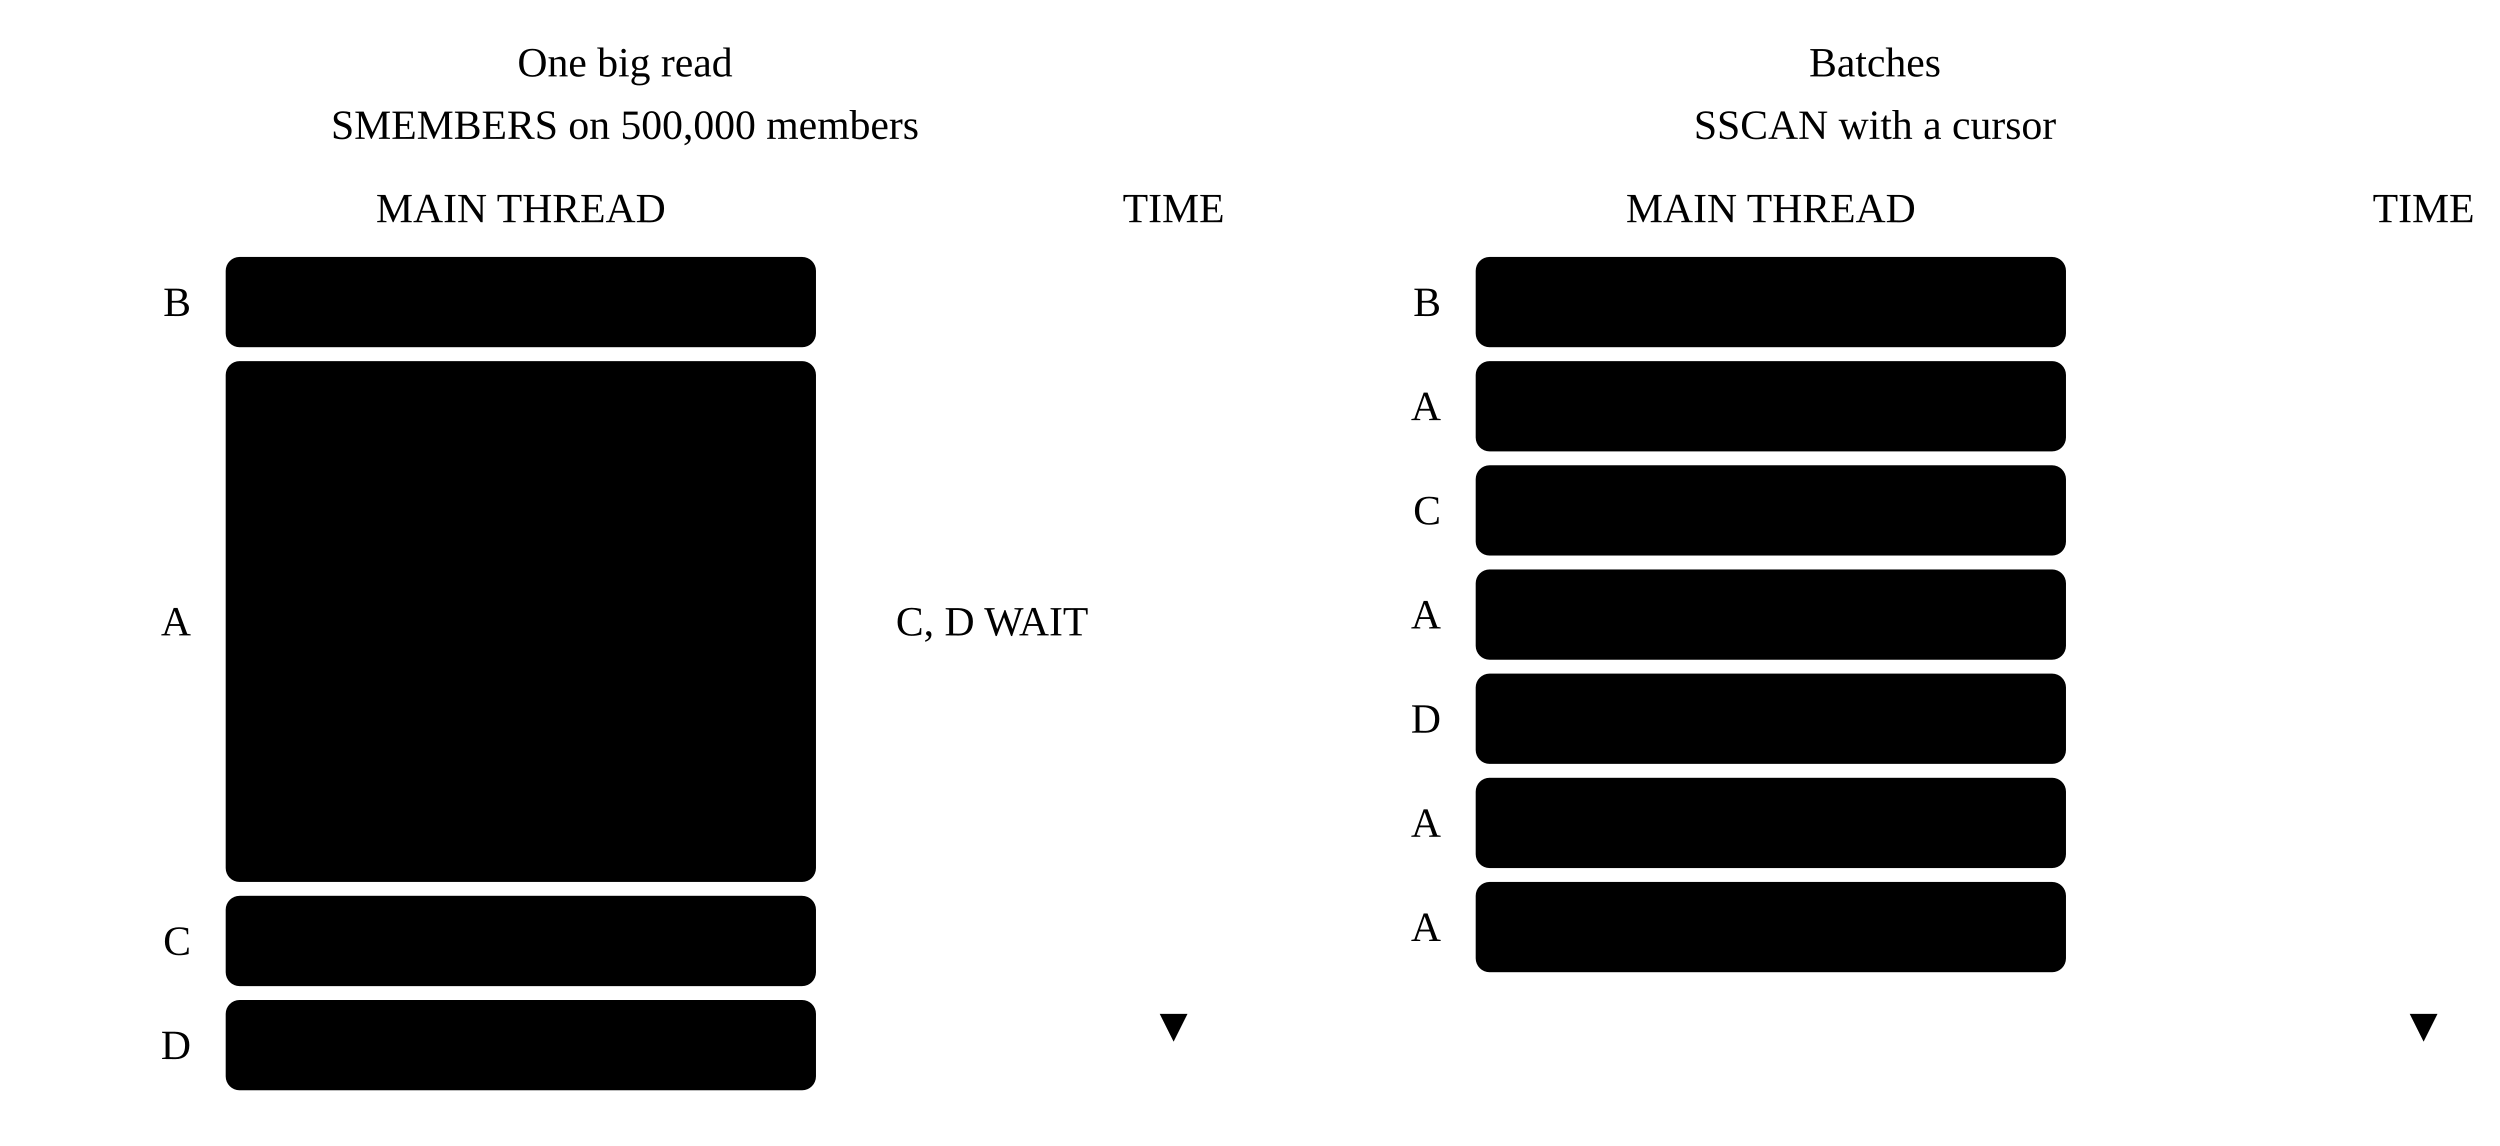
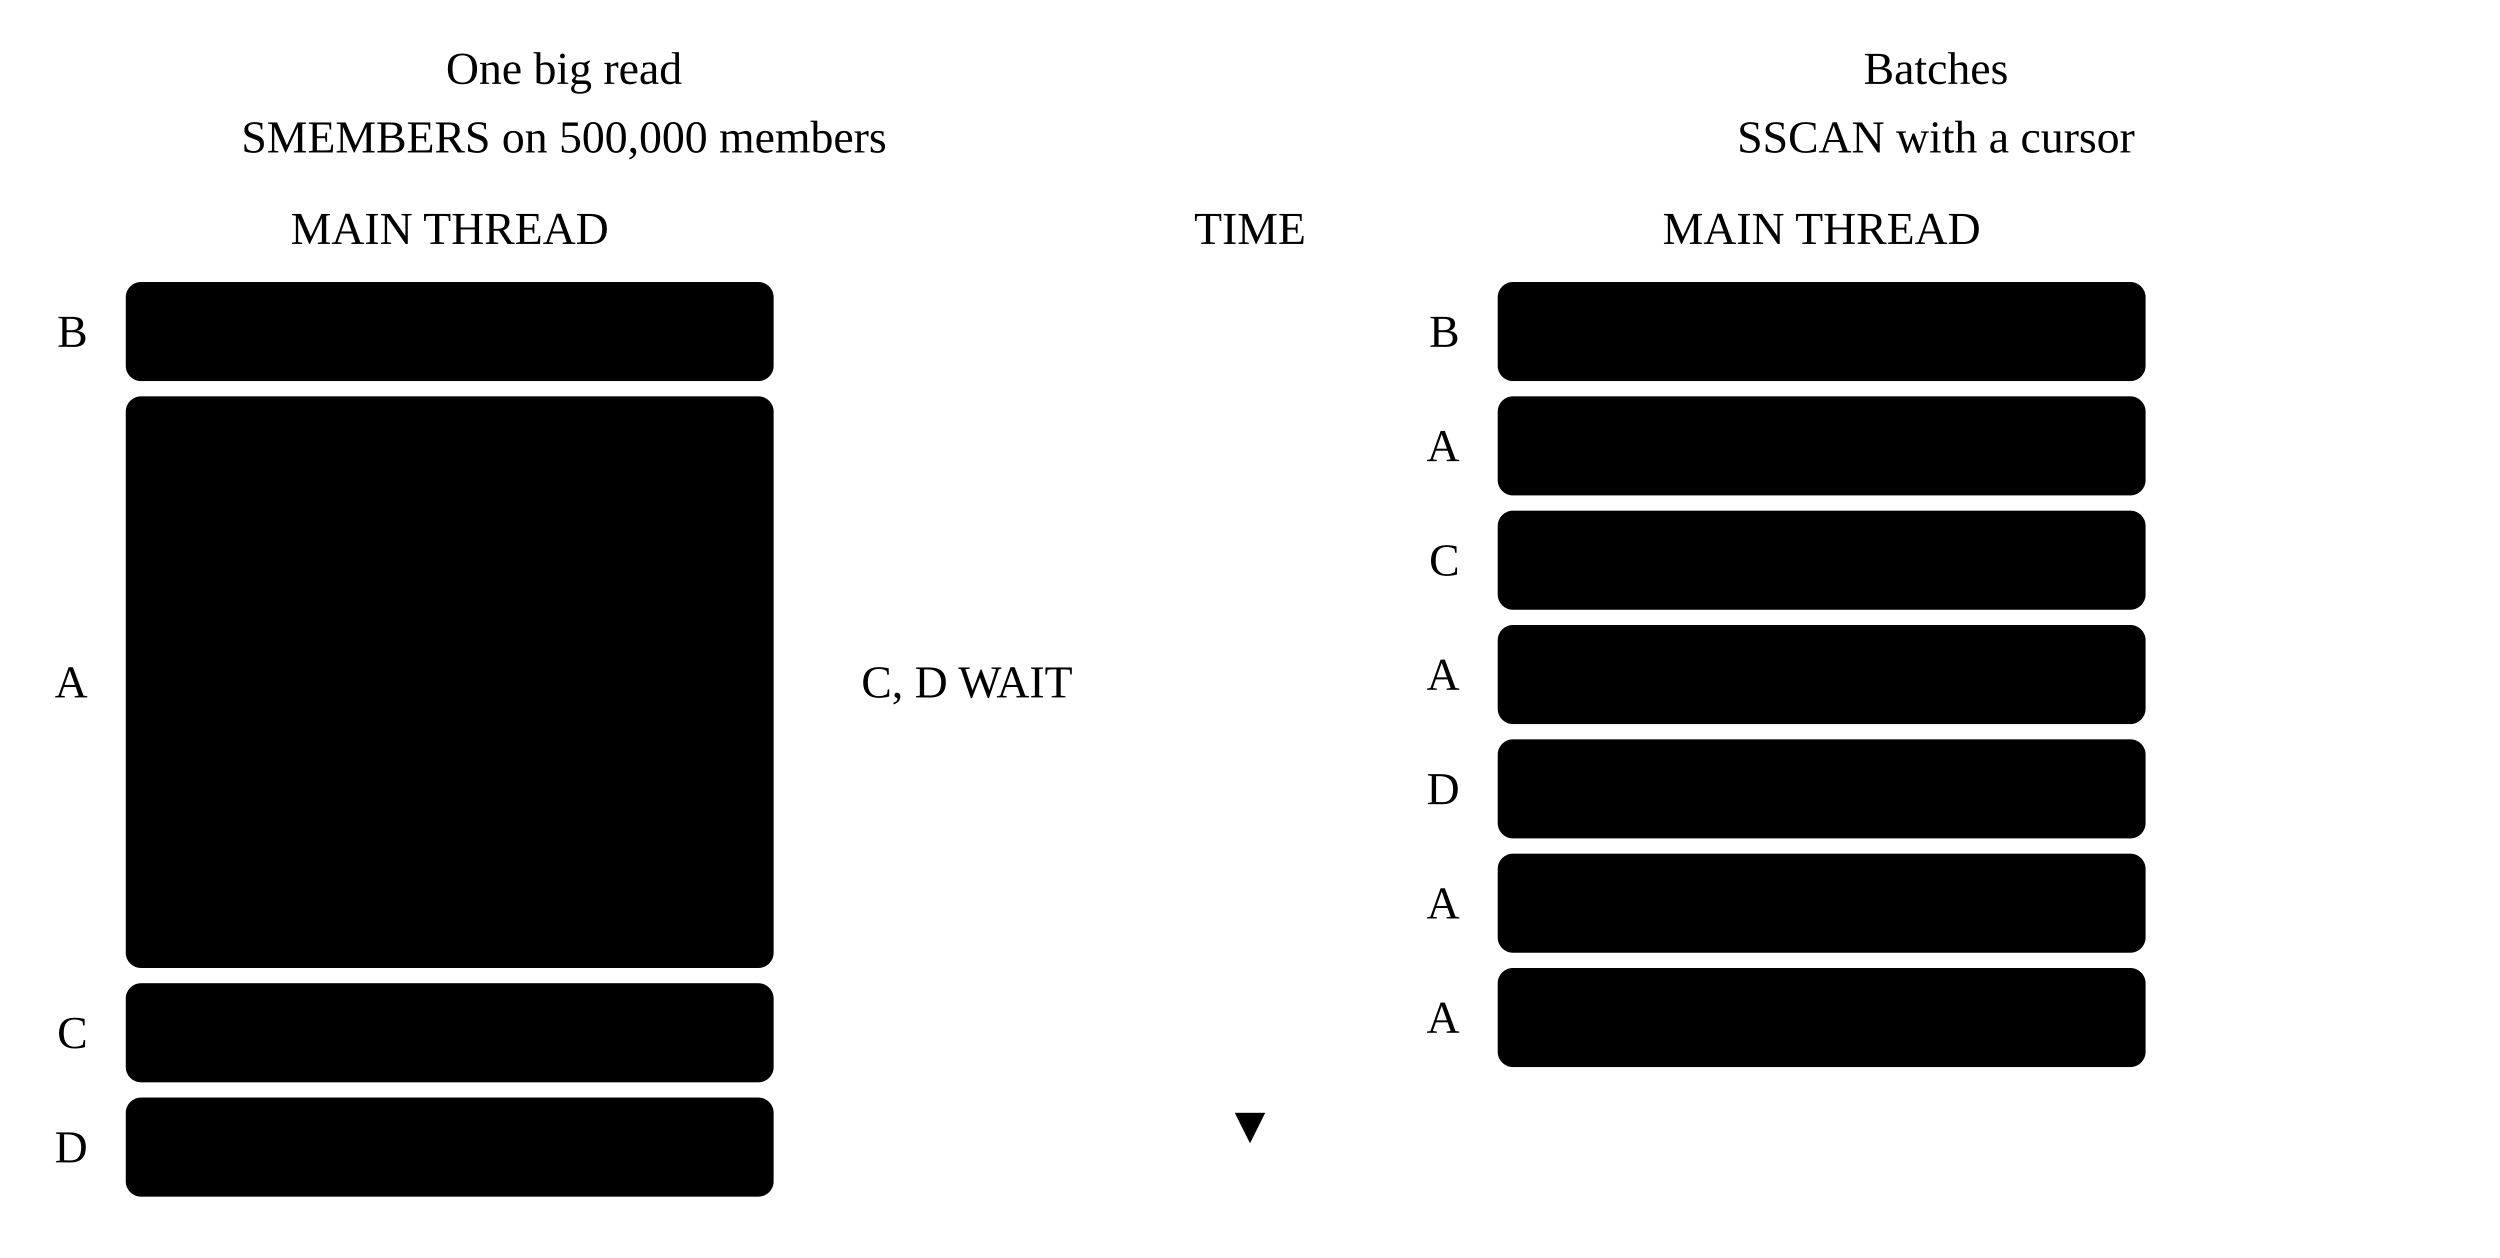
- <svg xmlns="http://www.w3.org/2000/svg" class="diagram-svg" viewBox="0 0 720 330" role="img" aria-labelledby="redis-slow-command-title redis-slow-command-desc">
+ <svg xmlns="http://www.w3.org/2000/svg" class="diagram-svg" viewBox="0 0 656 330" role="img" aria-labelledby="redis-slow-command-title redis-slow-command-desc">
  <defs>
    <marker id="redis-slow-command-head" viewBox="0 0 8 8" refX="8" refY="4" markerWidth="8" markerHeight="8" markerUnits="userSpaceOnUse" orient="auto">
      <path class="dg-head" d="M0,0 L8,4 L0,8 z" />
    </marker>
    <marker id="redis-slow-command-head-accent" viewBox="0 0 8 8" refX="8" refY="4" markerWidth="8" markerHeight="8" markerUnits="userSpaceOnUse" orient="auto">
      <path class="dg-head-accent" d="M0,0 L8,4 L0,8 z" />
    </marker>
  </defs>
-   <text class="dg-name" x="180.0" y="22" text-anchor="middle">One big read</text>
-   <text class="dg-sub" x="180.0" y="40" text-anchor="middle">SMEMBERS on 500,000 members</text>
-   <text class="dg-mono dg-muted-text" x="150" y="64" text-anchor="middle">MAIN THREAD</text>
-   <rect class="dg-box" x="65.0" y="74" width="170" height="26" rx="4" />
-   <text class="dg-code" x="150" y="91.0" text-anchor="middle">GET</text>
-   <text class="dg-mono dg-muted-text" x="55.0" y="91.0" text-anchor="end">B</text>
-   <rect class="dg-box-accent" x="65.0" y="104" width="170" height="150" rx="4" />
-   <text class="dg-code" x="150" y="183.0" text-anchor="middle">SMEMBERS viewers:42</text>
-   <text class="dg-mono dg-muted-text" x="55.0" y="183.0" text-anchor="end">A</text>
-   <rect class="dg-box" x="65.0" y="258" width="170" height="26" rx="4" />
-   <text class="dg-code" x="150" y="275.0" text-anchor="middle">GET</text>
-   <text class="dg-mono dg-muted-text" x="55.0" y="275.0" text-anchor="end">C</text>
-   <rect class="dg-box" x="65.0" y="288" width="170" height="26" rx="4" />
-   <text class="dg-code" x="150" y="305.0" text-anchor="middle">INCR</text>
-   <text class="dg-mono dg-muted-text" x="55.0" y="305.0" text-anchor="end">D</text>
-   <path class="dg-bracket-accent" d="M244 104 H250 V254 H244" fill="none" />
-   <text class="dg-mono dg-accent-text" x="258" y="183.0" text-anchor="start">C, D WAIT</text>
-   <text class="dg-mono dg-muted-text" x="338" y="64" text-anchor="middle">TIME</text>
-   <path class="dg-arrow" d="M338 74 V300" marker-end="url(#redis-slow-command-head)" />
-   <text class="dg-mono dg-muted-text" x="698" y="64" text-anchor="middle">TIME</text>
-   <path class="dg-arrow" d="M698 74 V300" marker-end="url(#redis-slow-command-head)" />
-   <text class="dg-name" x="540.0" y="22" text-anchor="middle">Batches</text>
-   <text class="dg-sub" x="540.0" y="40" text-anchor="middle">SSCAN with a cursor</text>
-   <text class="dg-mono dg-muted-text" x="510" y="64" text-anchor="middle">MAIN THREAD</text>
-   <rect class="dg-box" x="425.0" y="74" width="170" height="26" rx="4" />
-   <text class="dg-code" x="510" y="91.0" text-anchor="middle">GET</text>
-   <text class="dg-mono dg-muted-text" x="415.0" y="91.0" text-anchor="end">B</text>
-   <rect class="dg-box-accent" x="425.0" y="104" width="170" height="26" rx="4" />
-   <text class="dg-code" x="510" y="121.0" text-anchor="middle">SSCAN viewers:42</text>
-   <text class="dg-mono dg-muted-text" x="415.0" y="121.0" text-anchor="end">A</text>
-   <rect class="dg-box" x="425.0" y="134" width="170" height="26" rx="4" />
-   <text class="dg-code" x="510" y="151.0" text-anchor="middle">GET</text>
-   <text class="dg-mono dg-muted-text" x="415.0" y="151.0" text-anchor="end">C</text>
-   <rect class="dg-box-accent" x="425.0" y="164" width="170" height="26" rx="4" />
-   <text class="dg-code" x="510" y="181.0" text-anchor="middle">SSCAN viewers:42</text>
-   <text class="dg-mono dg-muted-text" x="415.0" y="181.0" text-anchor="end">A</text>
-   <rect class="dg-box" x="425.0" y="194" width="170" height="26" rx="4" />
-   <text class="dg-code" x="510" y="211.0" text-anchor="middle">INCR</text>
-   <text class="dg-mono dg-muted-text" x="415.0" y="211.0" text-anchor="end">D</text>
-   <rect class="dg-box-accent" x="425.0" y="224" width="170" height="26" rx="4" />
-   <text class="dg-code" x="510" y="241.0" text-anchor="middle">SSCAN viewers:42</text>
-   <text class="dg-mono dg-muted-text" x="415.0" y="241.0" text-anchor="end">A</text>
-   <rect class="dg-box-accent" x="425.0" y="254" width="170" height="26" rx="4" />
-   <text class="dg-code" x="510" y="271.0" text-anchor="middle">…</text>
-   <text class="dg-mono dg-muted-text" x="415.0" y="271.0" text-anchor="end">A</text>
-   <line class="dg-rule" x1="360" y1="8" x2="360" y2="322" />
+   <g transform="translate(-32 0)">
+     <text class="dg-name" x="180.0" y="22" text-anchor="middle">One big read</text>
+     <text class="dg-sub" x="180.0" y="40" text-anchor="middle">SMEMBERS on 500,000 members</text>
+     <text class="dg-mono dg-muted-text" x="150" y="64" text-anchor="middle">MAIN THREAD</text>
+     <rect class="dg-box" x="65.0" y="74" width="170" height="26" rx="4" />
+     <text class="dg-code" x="150" y="91.0" text-anchor="middle">GET</text>
+     <text class="dg-mono dg-muted-text" x="55.0" y="91.0" text-anchor="end">B</text>
+     <rect class="dg-box-accent" x="65.0" y="104" width="170" height="150" rx="4" />
+     <text class="dg-code" x="150" y="183.0" text-anchor="middle">SMEMBERS viewers:42</text>
+     <text class="dg-mono dg-muted-text" x="55.0" y="183.0" text-anchor="end">A</text>
+     <rect class="dg-box" x="65.0" y="258" width="170" height="26" rx="4" />
+     <text class="dg-code" x="150" y="275.0" text-anchor="middle">GET</text>
+     <text class="dg-mono dg-muted-text" x="55.0" y="275.0" text-anchor="end">C</text>
+     <rect class="dg-box" x="65.0" y="288" width="170" height="26" rx="4" />
+     <text class="dg-code" x="150" y="305.0" text-anchor="middle">INCR</text>
+     <text class="dg-mono dg-muted-text" x="55.0" y="305.0" text-anchor="end">D</text>
+     <path class="dg-bracket-accent" d="M244 104 H250 V254 H244" fill="none" />
+     <text class="dg-mono dg-accent-text" x="258" y="183.0" text-anchor="start">C, D WAIT</text>
+     <text class="dg-mono dg-muted-text" x="360" y="64" text-anchor="middle">TIME</text>
+     <path class="dg-arrow" d="M360 74 V300" marker-end="url(#redis-slow-command-head)" />
+     <text class="dg-name" x="540.0" y="22" text-anchor="middle">Batches</text>
+     <text class="dg-sub" x="540.0" y="40" text-anchor="middle">SSCAN with a cursor</text>
+     <text class="dg-mono dg-muted-text" x="510" y="64" text-anchor="middle">MAIN THREAD</text>
+     <rect class="dg-box" x="425.0" y="74" width="170" height="26" rx="4" />
+     <text class="dg-code" x="510" y="91.0" text-anchor="middle">GET</text>
+     <text class="dg-mono dg-muted-text" x="415.0" y="91.0" text-anchor="end">B</text>
+     <rect class="dg-box-accent" x="425.0" y="104" width="170" height="26" rx="4" />
+     <text class="dg-code" x="510" y="121.0" text-anchor="middle">SSCAN viewers:42</text>
+     <text class="dg-mono dg-muted-text" x="415.0" y="121.0" text-anchor="end">A</text>
+     <rect class="dg-box" x="425.0" y="134" width="170" height="26" rx="4" />
+     <text class="dg-code" x="510" y="151.0" text-anchor="middle">GET</text>
+     <text class="dg-mono dg-muted-text" x="415.0" y="151.0" text-anchor="end">C</text>
+     <rect class="dg-box-accent" x="425.0" y="164" width="170" height="26" rx="4" />
+     <text class="dg-code" x="510" y="181.0" text-anchor="middle">SSCAN viewers:42</text>
+     <text class="dg-mono dg-muted-text" x="415.0" y="181.0" text-anchor="end">A</text>
+     <rect class="dg-box" x="425.0" y="194" width="170" height="26" rx="4" />
+     <text class="dg-code" x="510" y="211.0" text-anchor="middle">INCR</text>
+     <text class="dg-mono dg-muted-text" x="415.0" y="211.0" text-anchor="end">D</text>
+     <rect class="dg-box-accent" x="425.0" y="224" width="170" height="26" rx="4" />
+     <text class="dg-code" x="510" y="241.0" text-anchor="middle">SSCAN viewers:42</text>
+     <text class="dg-mono dg-muted-text" x="415.0" y="241.0" text-anchor="end">A</text>
+     <rect class="dg-box-accent" x="425.0" y="254" width="170" height="26" rx="4" />
+     <text class="dg-code" x="510" y="271.0" text-anchor="middle">…</text>
+     <text class="dg-mono dg-muted-text" x="415.0" y="271.0" text-anchor="end">A</text>
+   </g>
</svg>
